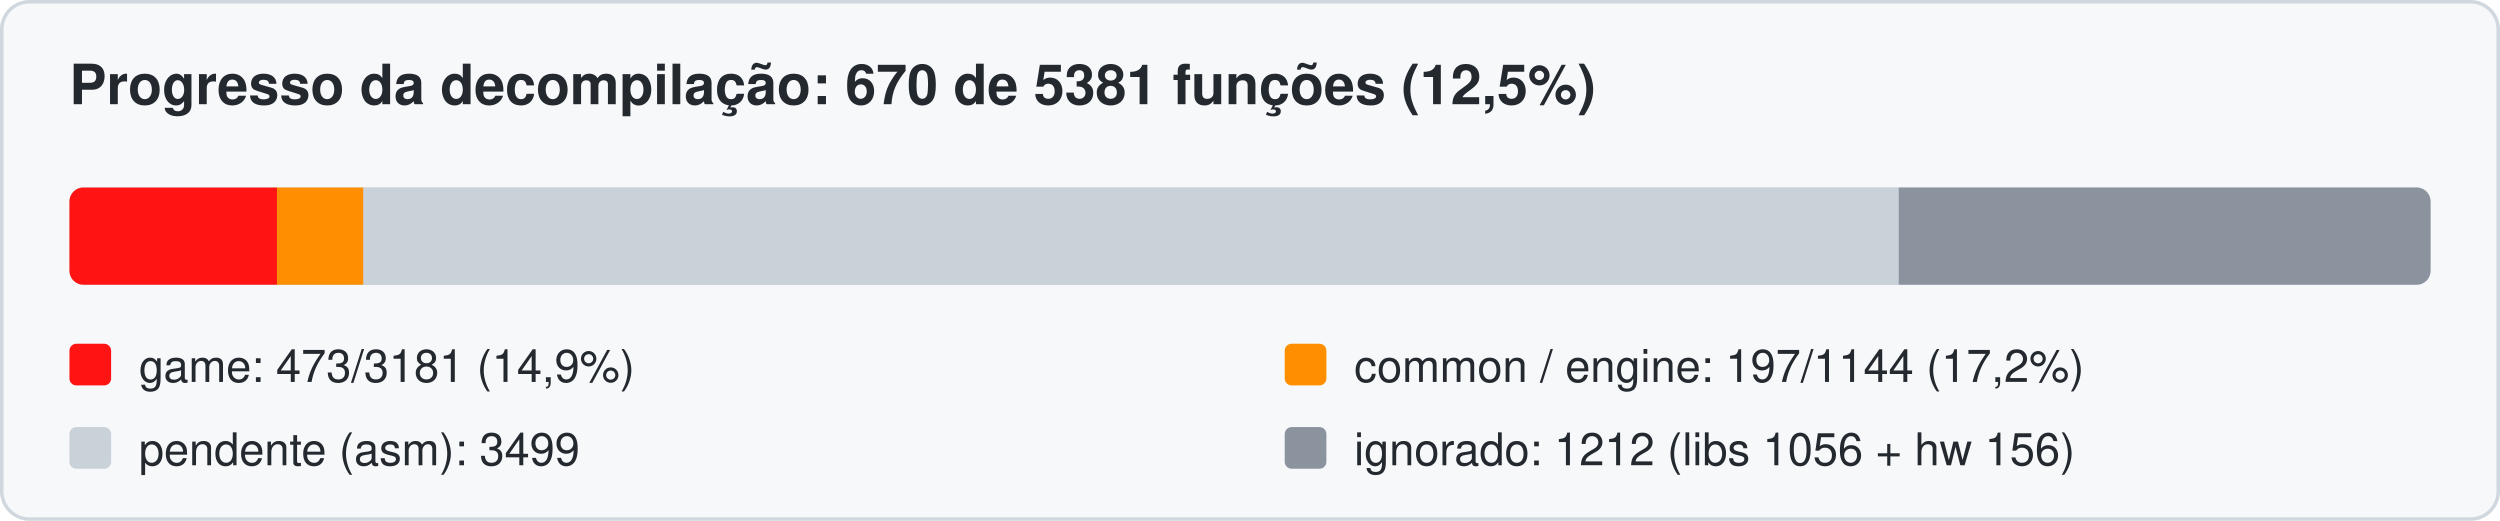
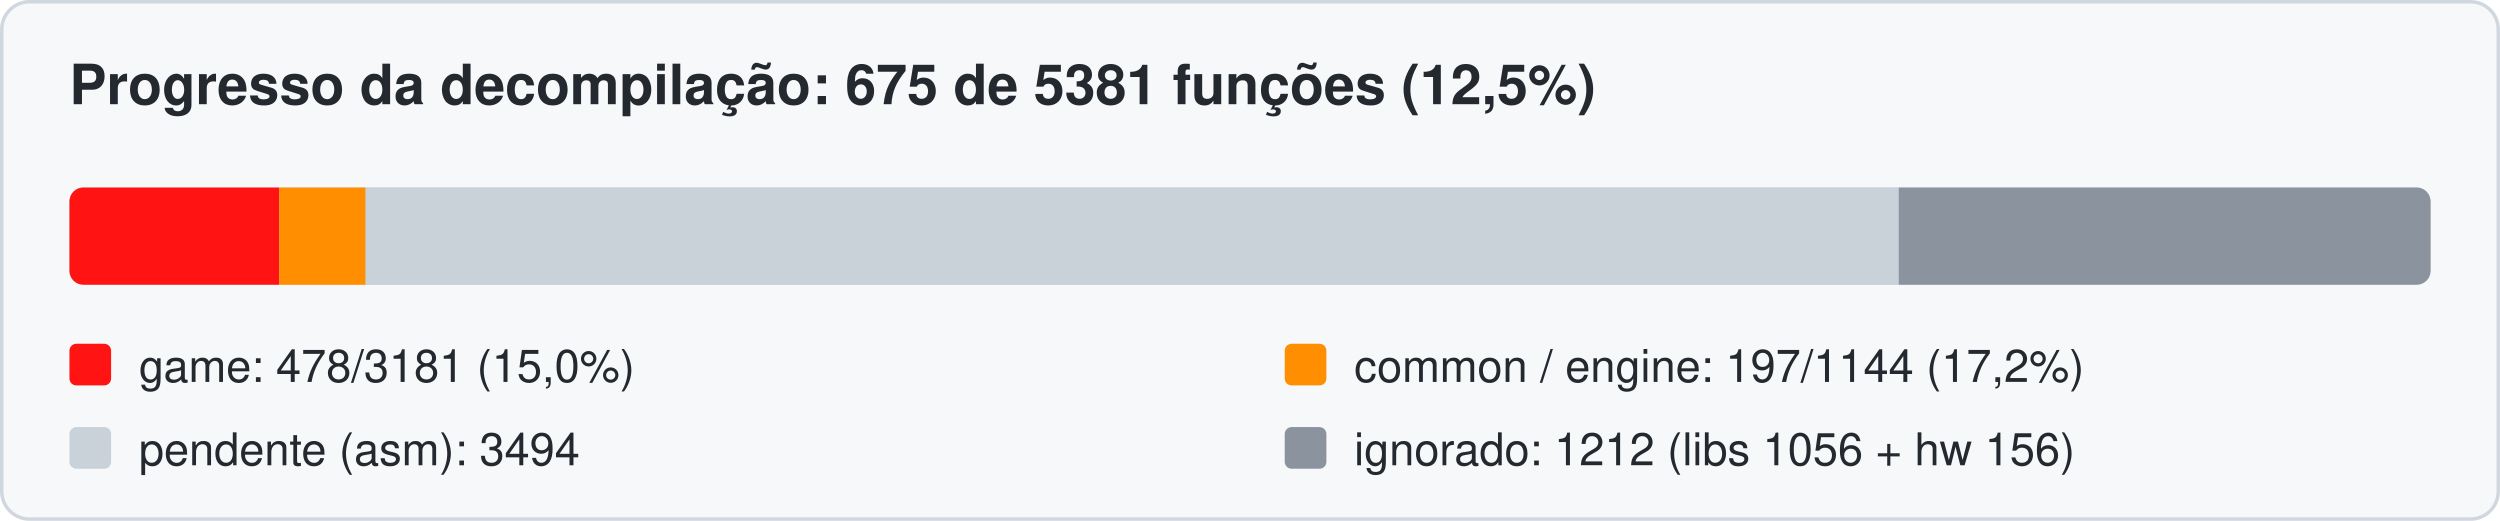
- <svg xmlns="http://www.w3.org/2000/svg" width="720" height="150" viewBox="0 0 720 150" role="img" aria-label="War of the Monsters: 670 de 5381 funcoes decompiladas (12,5%), 1212 ignoradas">
+ <svg xmlns="http://www.w3.org/2000/svg" width="720" height="150" viewBox="0 0 720 150" role="img" aria-label="War of the Monsters: 675 de 5381 funcoes decompiladas (12,5%), 1212 ignoradas">
  <rect x="0.5" y="0.5" width="719" height="149" rx="8" fill="#f6f8fa" stroke="#d0d7de" />
  <g font-family="-apple-system, 'Segoe UI', Helvetica, Arial, sans-serif">
-     <text x="20" y="30" font-size="16" font-weight="600" fill="#24292f">Progresso da decompilação: 670 de 5381 funções (12,5%)</text>
+     <text x="20" y="30" font-size="16" font-weight="600" fill="#24292f">Progresso da decompilação: 675 de 5381 funções (12,5%)</text>
    <rect x="20" y="54" width="680" height="28" rx="4" fill="#c9d1d9" />
    <clipPath id="r">
      <rect x="20" y="54" width="680" height="28" rx="4" />
    </clipPath>
    <g clip-path="url(#r)">
-       <rect x="20.00" y="54" width="59.77" height="28" fill="#ff1413" />
-       <rect x="79.77" y="54" width="24.90" height="28" fill="#ff8e00" />
-       <rect x="104.67" y="54" width="442.17" height="28" fill="#c9d1d9" />
+       <rect x="20.00" y="54" width="60.41" height="28" fill="#ff1413" />
+       <rect x="80.41" y="54" width="24.90" height="28" fill="#ff8e00" />
+       <rect x="105.30" y="54" width="441.54" height="28" fill="#c9d1d9" />
      <rect x="546.84" y="54" width="153.16" height="28" fill="#8b949e" />
    </g>
    <rect x="20" y="99" width="12" height="12" rx="2" fill="#ff1413" />
-     <text x="40" y="110" font-size="13" fill="#24292f">game: 473/3181 (14,9%)</text>
+     <text x="40" y="110" font-size="13" fill="#24292f">game: 478/3181 (15,0%)</text>
    <rect x="370" y="99" width="12" height="12" rx="2" fill="#ff8e00" />
    <text x="390" y="110" font-size="13" fill="#24292f">common / engine: 197/1144 (17,2%)</text>
    <rect x="20" y="123" width="12" height="12" rx="2" fill="#c9d1d9" />
-     <text x="40" y="134" font-size="13" fill="#24292f">pendente (asm): 3499</text>
+     <text x="40" y="134" font-size="13" fill="#24292f">pendente (asm): 3494</text>
    <rect x="370" y="123" width="12" height="12" rx="2" fill="#8b949e" />
    <text x="390" y="134" font-size="13" fill="#24292f">ignorado: 1212 (libs 1056 + hw 156)</text>
  </g>
</svg>
